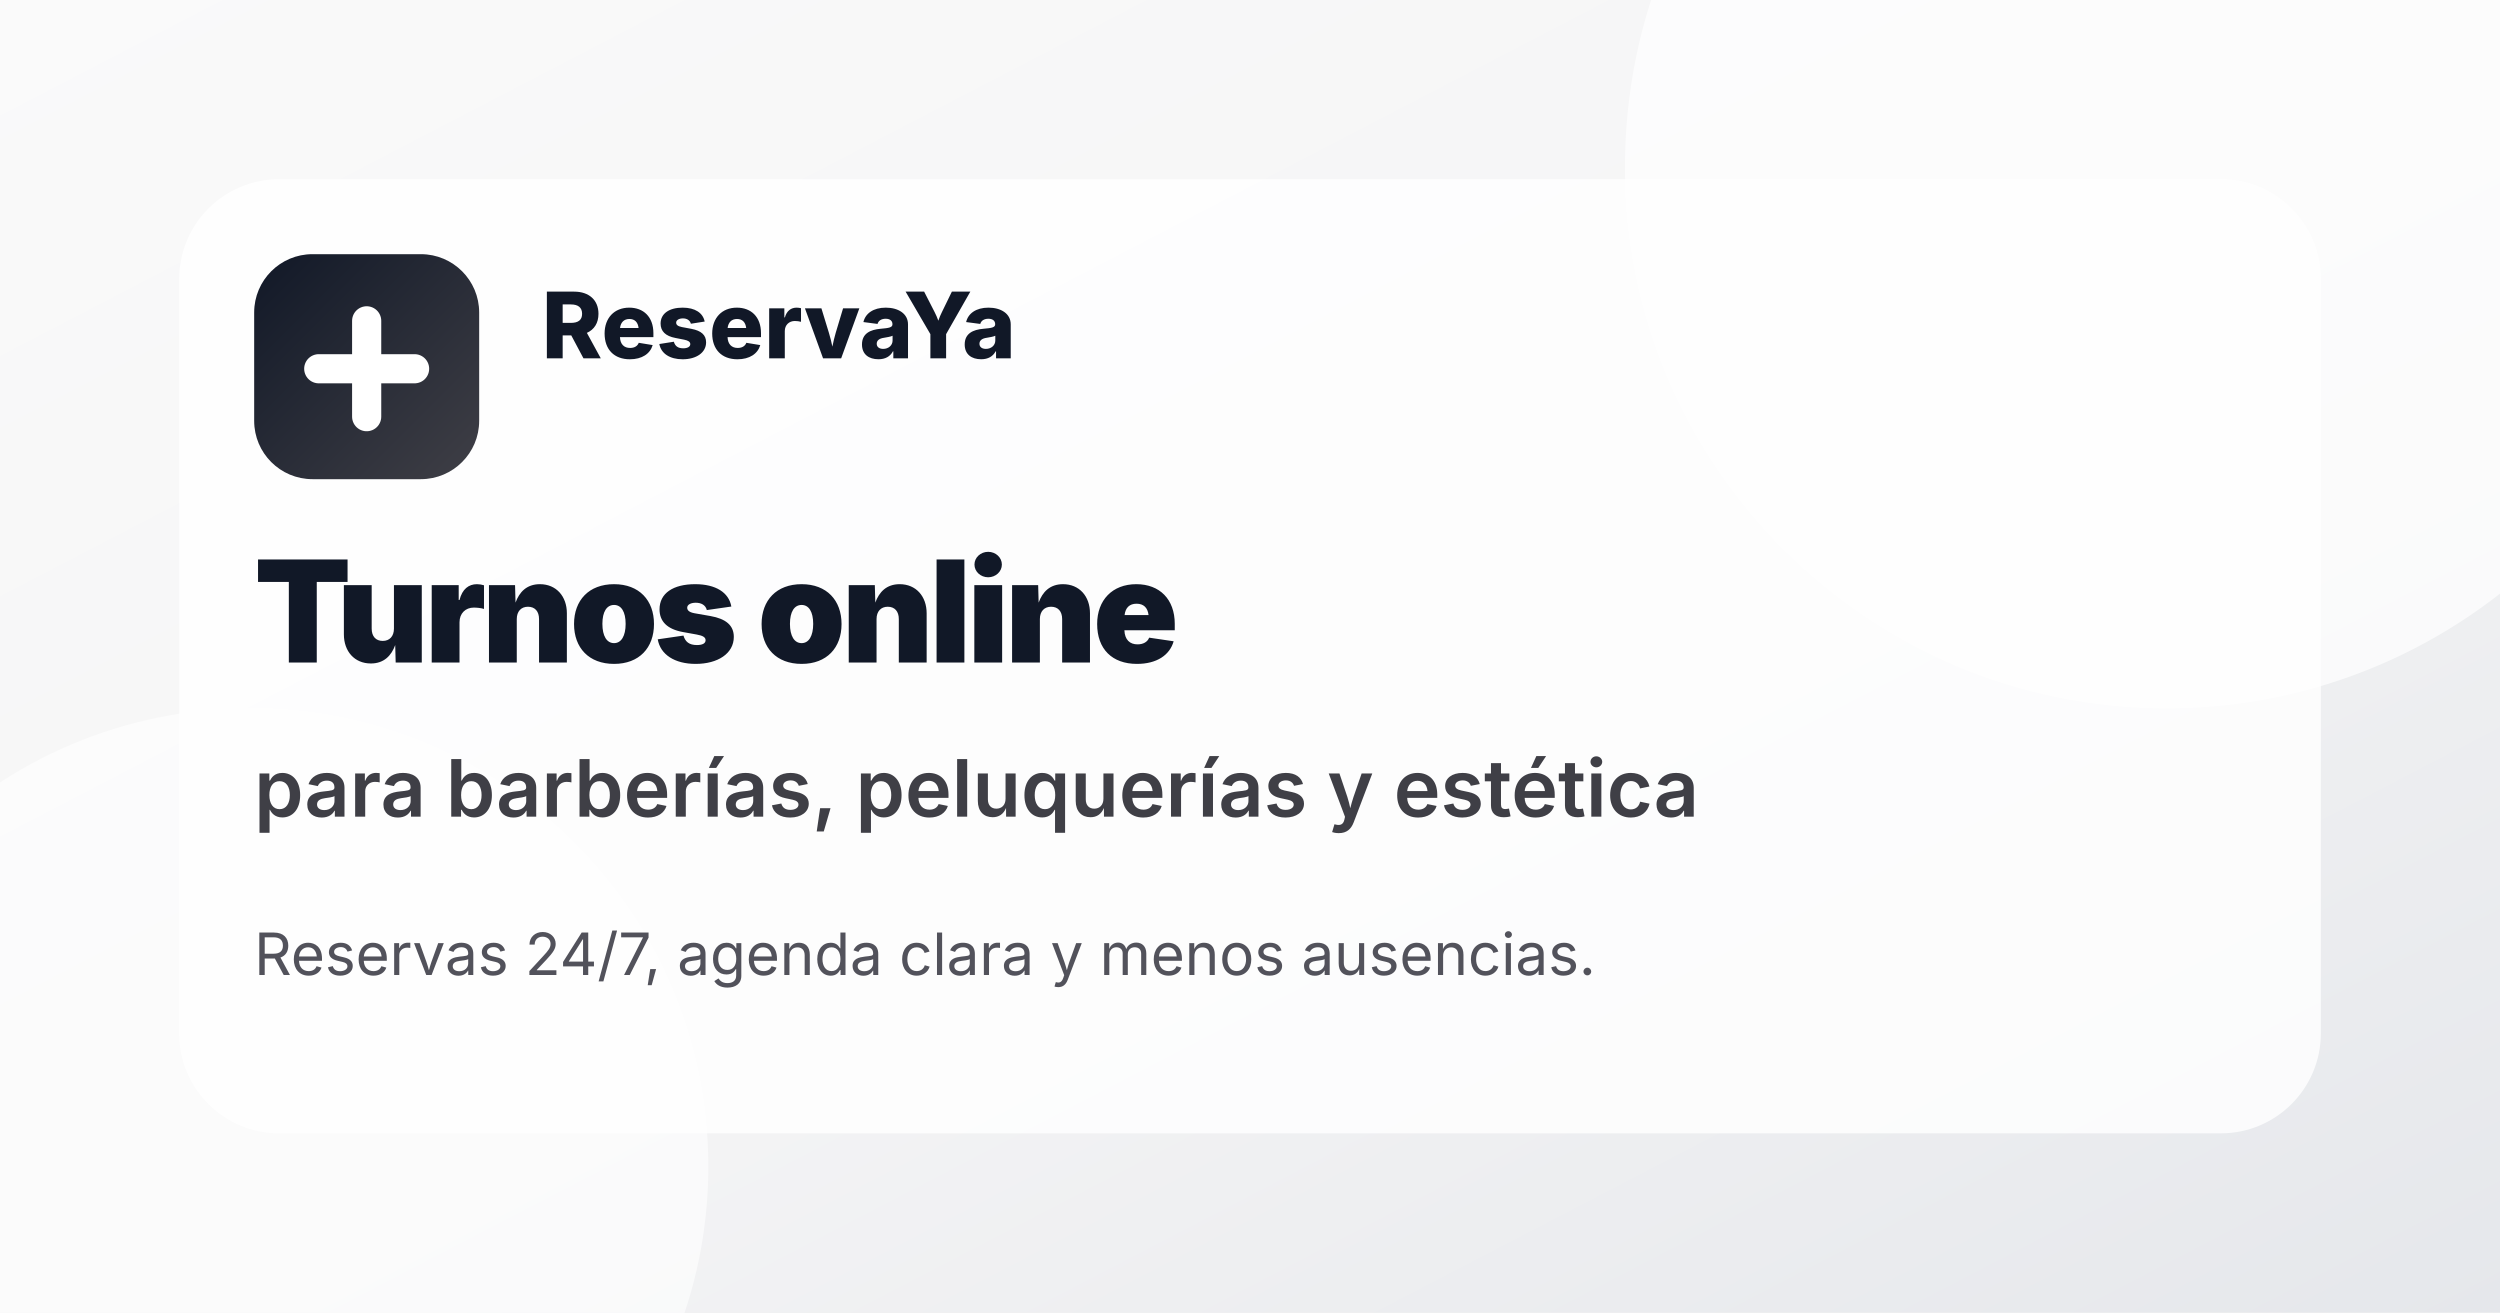
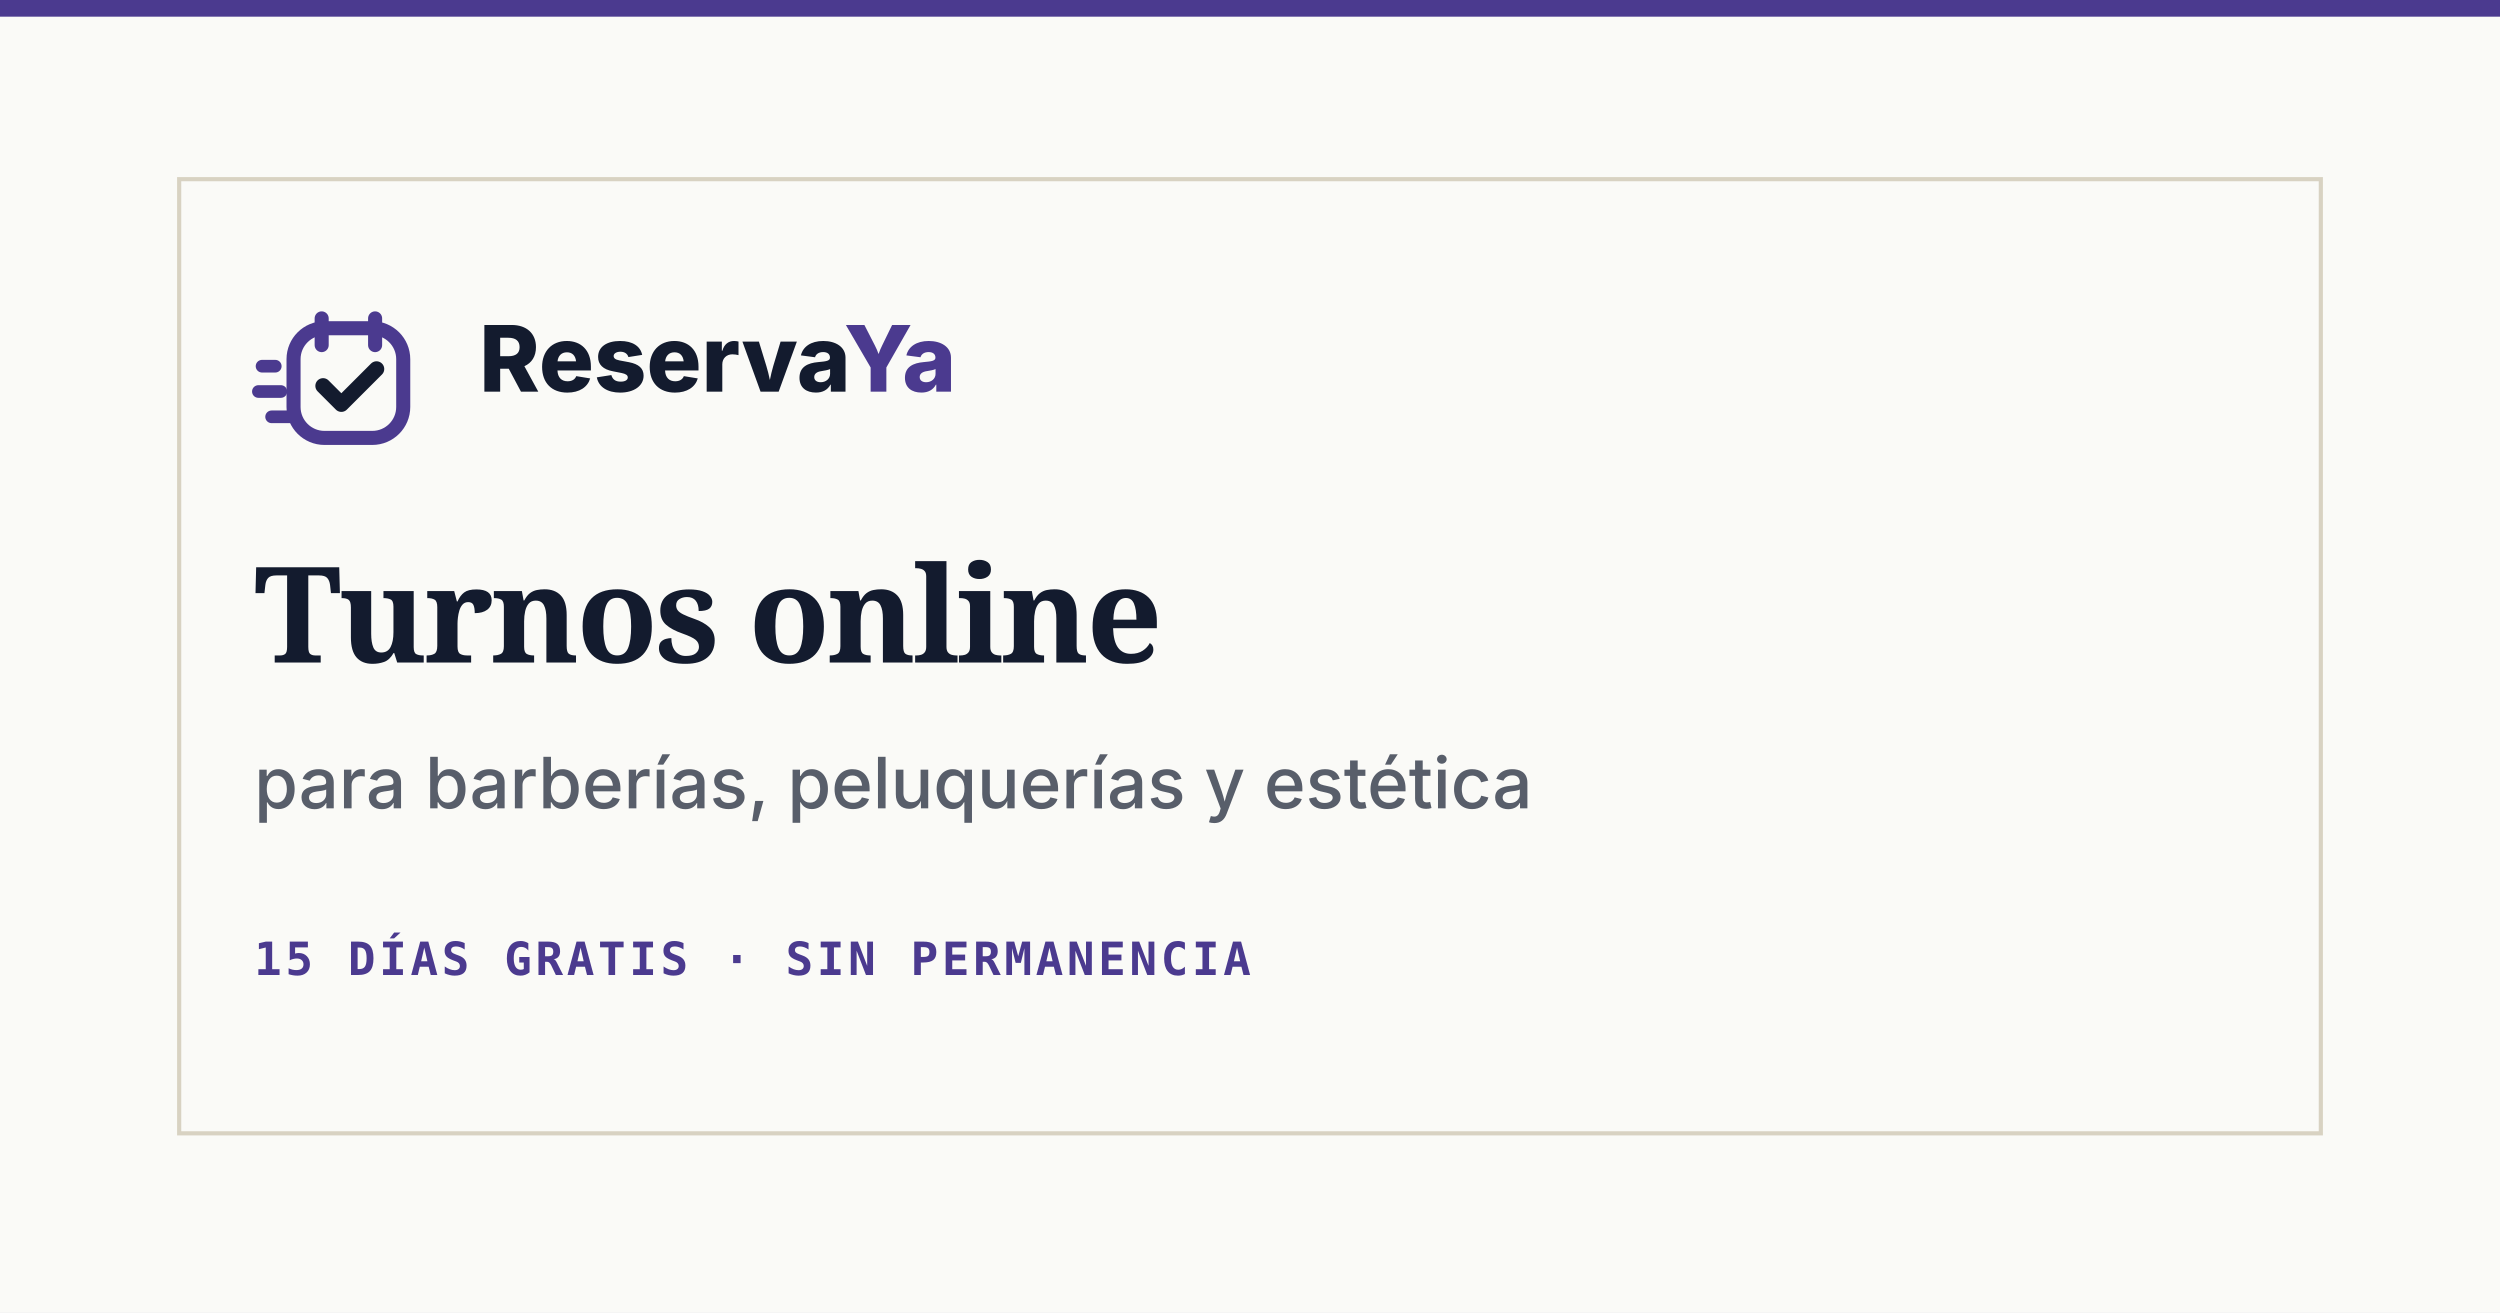
<svg xmlns="http://www.w3.org/2000/svg" width="1200" height="630" viewBox="0 0 1200 630" role="img" aria-labelledby="title desc">
-   <defs>
-     <linearGradient id="bg" x1="0" y1="0" x2="1" y2="1">
-       <stop offset="0%" stop-color="#fafafa" />
-       <stop offset="55%" stop-color="#f4f4f5" />
-       <stop offset="100%" stop-color="#e5e7eb" />
-     </linearGradient>
-     <linearGradient id="accent" x1="0" y1="0" x2="1" y2="1">
-       <stop offset="0%" stop-color="#111827" />
-       <stop offset="100%" stop-color="#3f3f46" />
-     </linearGradient>
-   </defs>
-   <rect width="1200" height="630" fill="url(#bg)" />
-   <circle cx="1040" cy="80" r="260" fill="#ffffff" opacity="0.7" />
-   <circle cx="120" cy="560" r="220" fill="#ffffff" opacity="0.6" />
-   <rect x="86" y="86" width="1028" height="458" rx="48" fill="#ffffff" opacity="0.82" />
-   <rect x="122" y="122" width="108" height="108" rx="28" fill="url(#accent)" />
-   <path d="M153 177h46M176 154v46" stroke="#fff" stroke-width="14" stroke-linecap="round" />
-   <text x="260" y="172" fill="#111827" font-family="Inter, Arial, sans-serif" font-size="44" font-weight="800">ReservaYa</text>
-   <text x="122" y="318" fill="#111827" font-family="Inter, Arial, sans-serif" font-size="68" font-weight="900" letter-spacing="-2">Turnos online</text>
-   <text x="122" y="392" fill="#3f3f46" font-family="Inter, Arial, sans-serif" font-size="38" font-weight="600">para barberías, peluquerías y estética</text>
-   <text x="122" y="468" fill="#52525b" font-family="Inter, Arial, sans-serif" font-size="28">Reservas 24/7, agenda clara y menos ausencias.</text>
+   <rect width="1200" height="630" fill="#fafaf7" />
+   <rect x="0" y="0" width="1200" height="8" fill="#4b3a8f" />
+   <rect x="86" y="86" width="1028" height="458" rx="0" fill="none" stroke="#d8d2c2" stroke-width="2" />
+   <g transform="translate(122 140) scale(1.35)">
+     <path d="M7.5 26.5H2.8M9.5 35.5H1.5M14 44.5H6.2" stroke="#4b3a8f" stroke-width="4.5" stroke-linecap="round" fill="none" />
+     <rect x="14" y="13" width="39" height="39" rx="11" stroke="#4b3a8f" stroke-width="5" fill="none" />
+     <path d="M24 9.5V19M43 9.5V19" stroke="#4b3a8f" stroke-width="5" stroke-linecap="round" fill="none" />
+     <path d="M24.5 33.5L31 40L43.5 27.5" stroke="#131b2e" stroke-width="5.5" stroke-linecap="round" stroke-linejoin="round" fill="none" />
+   </g>
+   <text x="230" y="188" fill="#131b2e" font-family="Inter, Arial, sans-serif" font-size="44" font-weight="800">Reserva</text>
+   <text x="405" y="188" fill="#4b3a8f" font-family="Inter, Arial, sans-serif" font-size="44" font-weight="800">Ya</text>
+   <text x="122" y="318" fill="#131b2e" font-family="Fraunces, Georgia, serif" font-size="64" font-weight="700" letter-spacing="-1.5">Turnos online</text>
+   <text x="122" y="388" fill="#131b2e" font-family="Inter, Arial, sans-serif" font-size="34" font-weight="500" opacity="0.7">para barberías, peluquerías y estética</text>
+   <text x="122" y="468" fill="#4b3a8f" font-family="JetBrains Mono, ui-monospace, monospace" font-size="22" font-weight="600" letter-spacing="0.08em">15 DÍAS GRATIS · SIN PERMANENCIA</text>
</svg>
